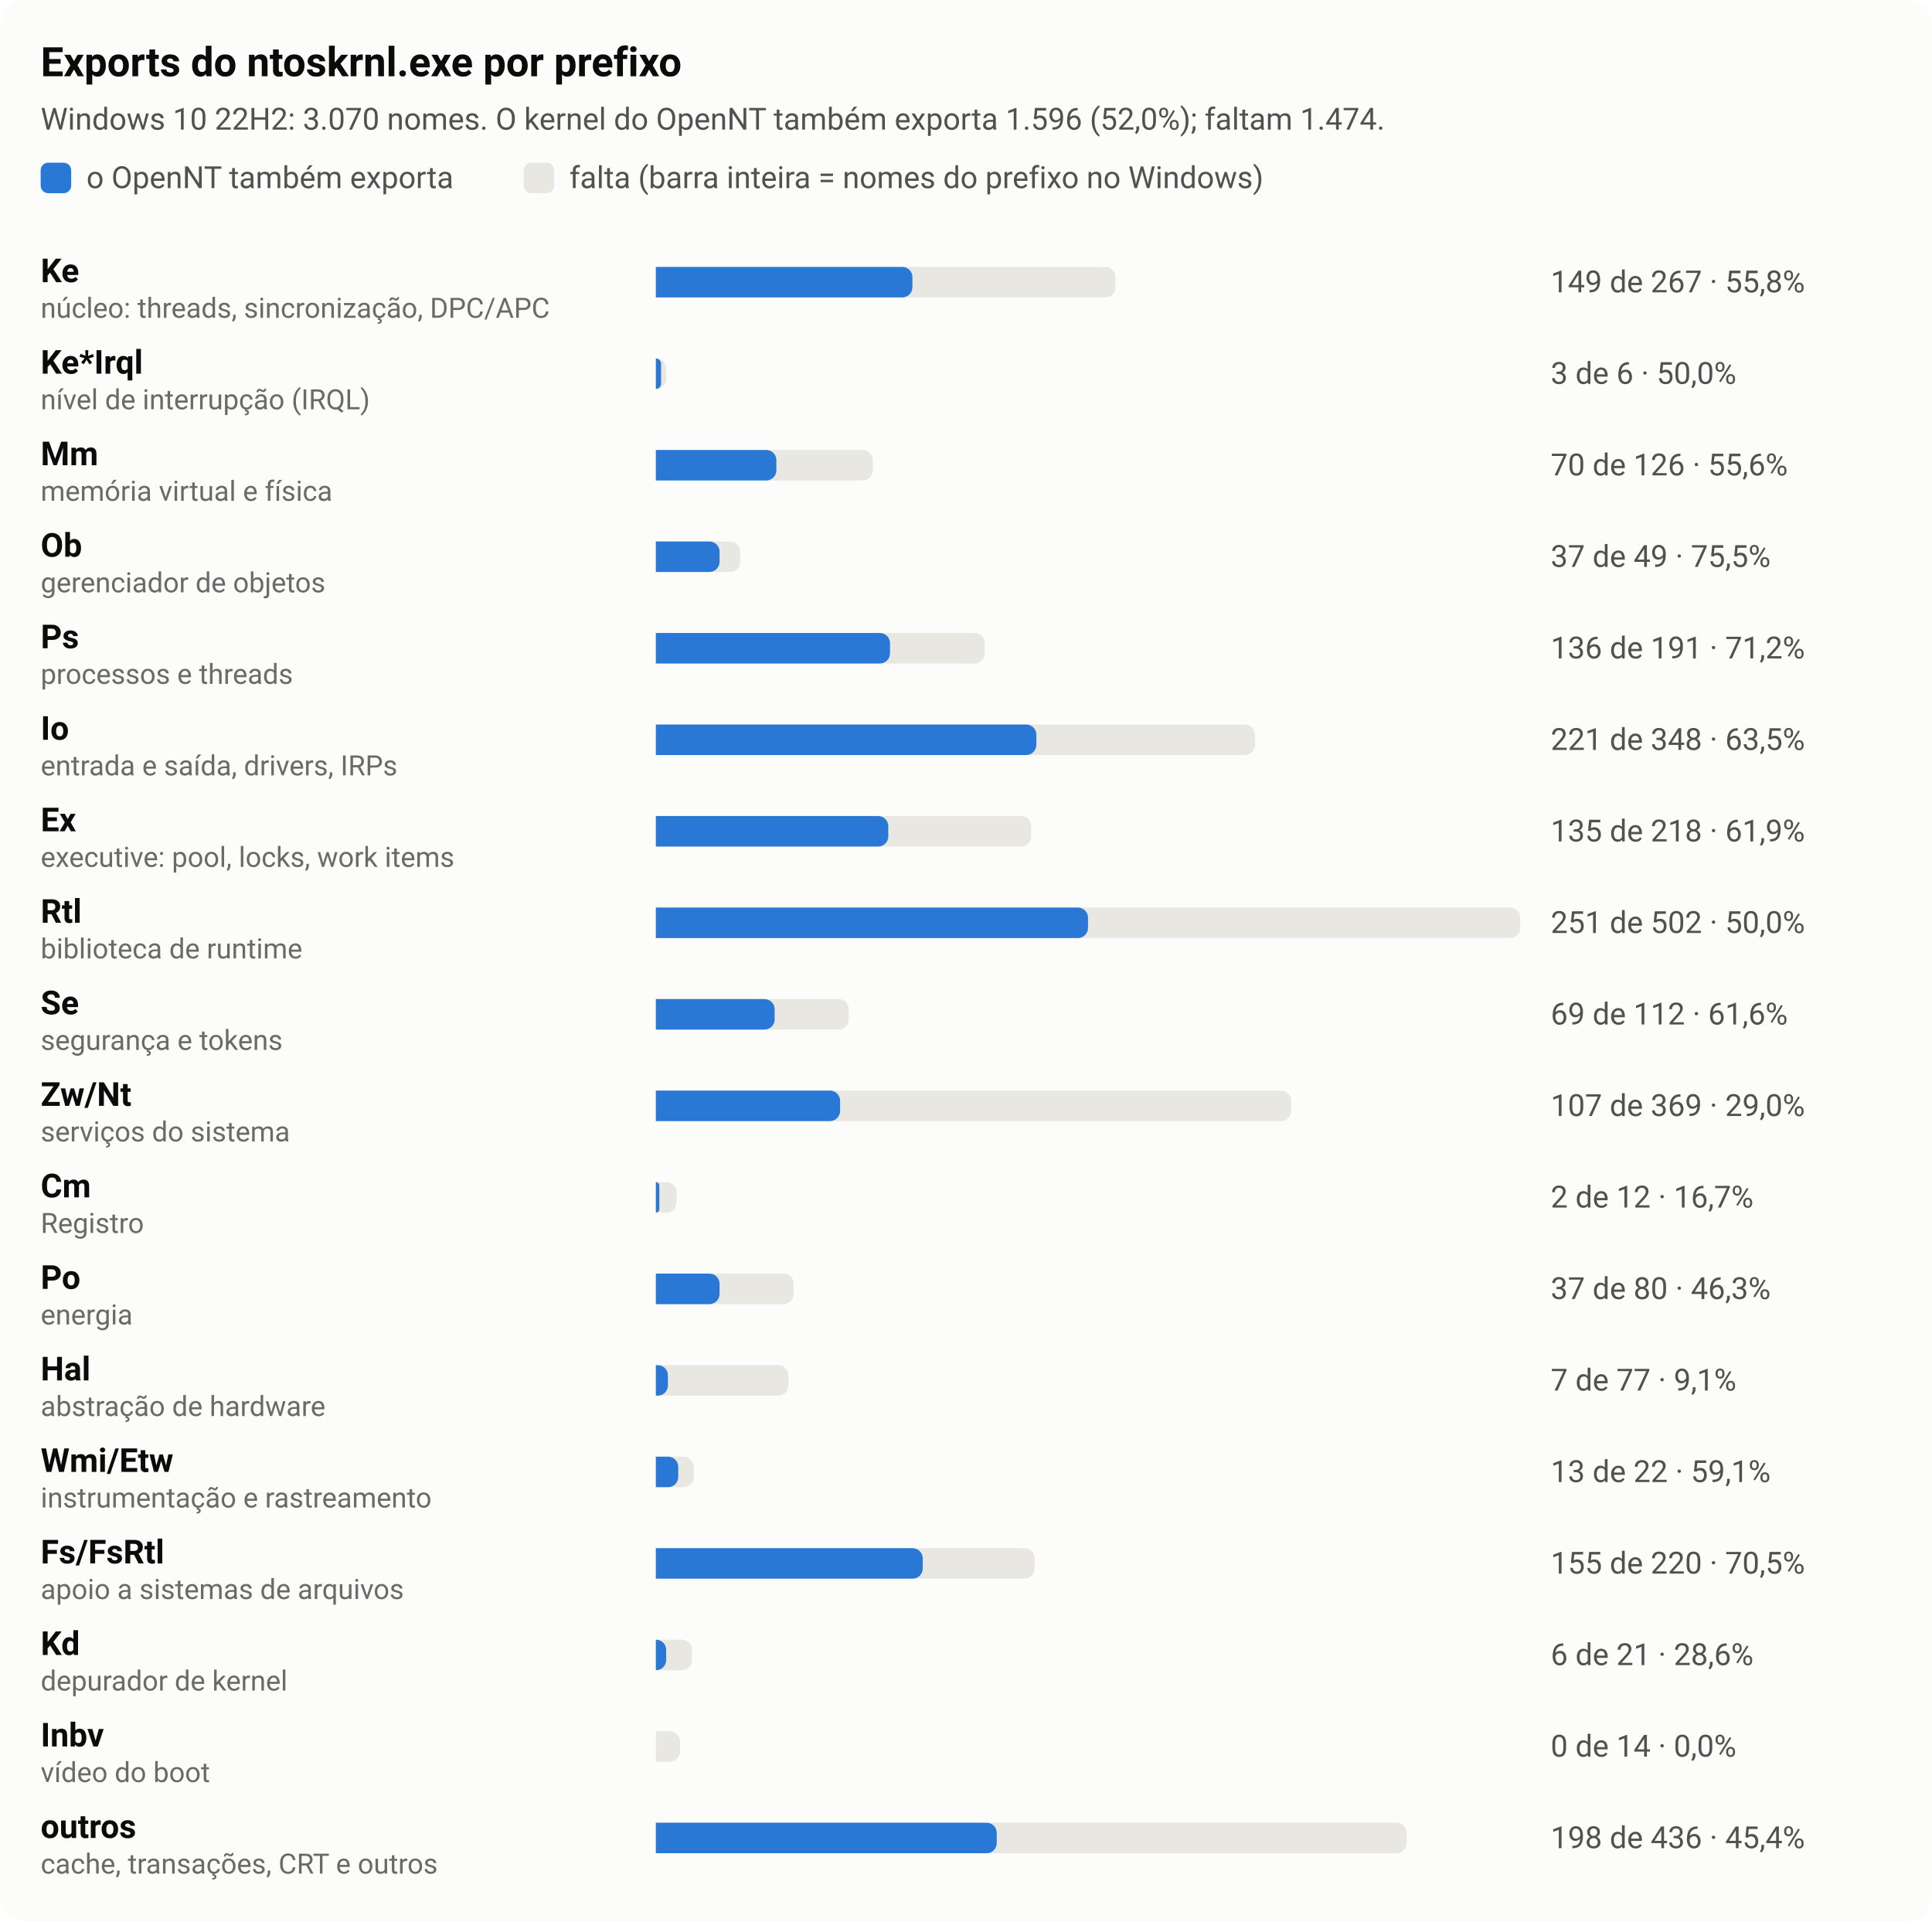
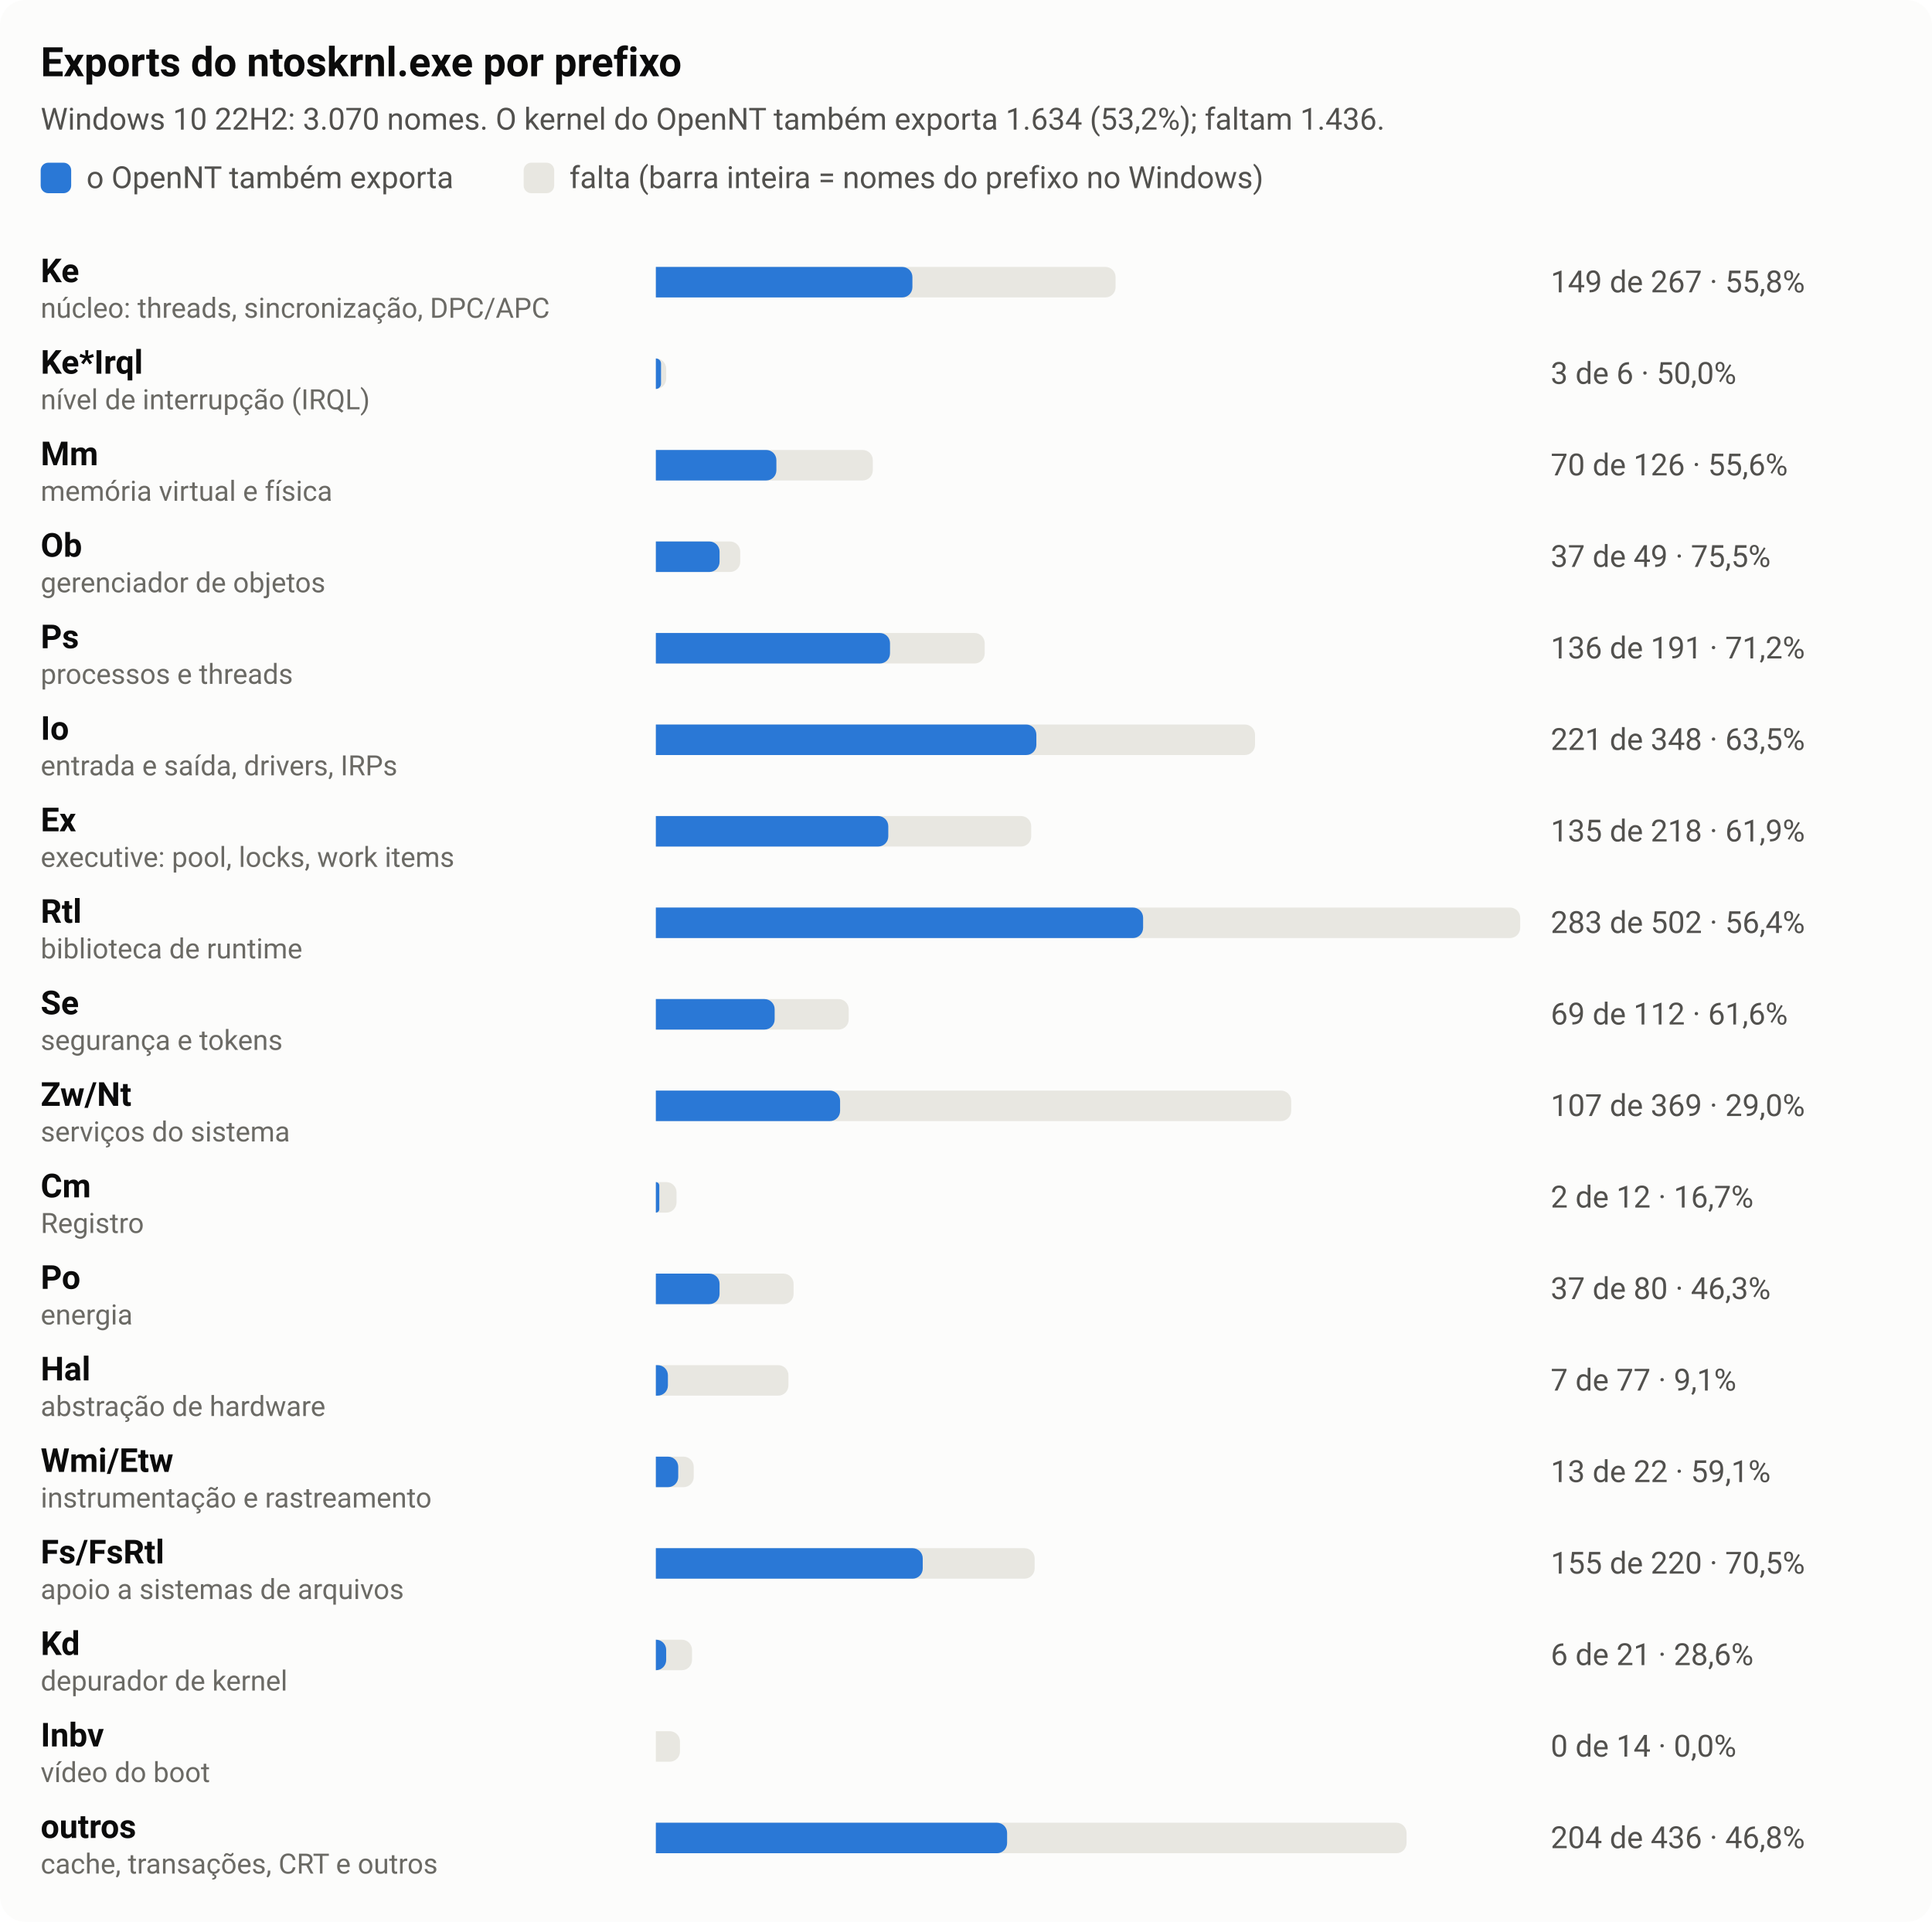
<svg xmlns="http://www.w3.org/2000/svg" width="760" height="756" viewBox="0 0 760 756" role="img" aria-labelledby="pc-title">
  <style>.pc-bg{fill:#fcfcfb}.pc-t{font:600 16px system-ui,-apple-system,Segoe UI,Roboto,sans-serif;fill:#0b0b0b}.pc-s,.pc-v{font:12px system-ui,-apple-system,Segoe UI,Roboto,sans-serif;fill:#52514e}.pc-v{font-variant-numeric:tabular-nums}.pc-l{font:600 13px system-ui,-apple-system,Segoe UI,Roboto,sans-serif;fill:#0b0b0b}.pc-m{font:11px system-ui,-apple-system,Segoe UI,Roboto,sans-serif;fill:#6b6a65}.pc-k{fill:#e8e7e1}.pc-a{fill:#2a78d6}@media (prefers-color-scheme:dark){.pc-bg{fill:#1a1a19}.pc-t,.pc-l{fill:#f0efec}.pc-s,.pc-v{fill:#c3c2b7}.pc-m{fill:#9d9b94}.pc-k{fill:#2c2c2a}.pc-a{fill:#3987e5}}</style>
  <rect class="pc-bg" width="760" height="756" rx="10" />
  <text class="pc-t" x="16" y="30">Exports do ntoskrnl.exe por prefixo</text>
-   <text class="pc-s" x="16" y="51">Windows 10 22H2: 3.070 nomes. O kernel do OpenNT também exporta 1.596 (52,0%); faltam 1.474.</text>
+   <text class="pc-s" x="16" y="51">Windows 10 22H2: 3.070 nomes. O kernel do OpenNT também exporta 1.634 (53,2%); faltam 1.436.</text>
  <rect class="pc-a" x="16" y="64" width="12" height="12" rx="3" />
  <text class="pc-v" x="34" y="74">o OpenNT também exporta</text>
  <rect class="pc-k" x="206" y="64" width="12" height="12" rx="3" />
  <text class="pc-v" x="224" y="74">falta (barra inteira = nomes do prefixo no Windows)</text>
  <g>
    <text class="pc-l" x="16" y="111">Ke</text>
    <text class="pc-m" x="16" y="125">núcleo: threads, sincronização, DPC/APC</text>
    <path class="pc-k" d="M258.0 105.0h176.84a4 4 0 0 1 4 4v4a4 4 0 0 1 -4 4h-176.84z" />
    <path class="pc-a" d="M258.0 105.0h96.92a4 4 0 0 1 4 4v4a4 4 0 0 1 -4 4h-96.92z" />
    <text class="pc-v" x="610" y="115">149 de 267 · 55,8%</text>
  </g>
  <g>
    <text class="pc-l" x="16" y="147">Ke*Irql</text>
    <text class="pc-m" x="16" y="161">nível de interrupção (IRQL)</text>
    <path class="pc-k" d="M258.0 141.0h0.06a4 4 0 0 1 4 4v4a4 4 0 0 1 -4 4h-0.06z" />
    <path class="pc-a" d="M258.0 141.0h0.00a2.032 2.032 0 0 1 2.032 2.032v7.936a2.032 2.032 0 0 1 -2.032 2.032h-0.00z" />
    <text class="pc-v" x="610" y="151">3 de 6 · 50,0%</text>
  </g>
  <g>
    <text class="pc-l" x="16" y="183">Mm</text>
    <text class="pc-m" x="16" y="197">memória virtual e física</text>
    <path class="pc-k" d="M258.0 177.0h81.34a4 4 0 0 1 4 4v4a4 4 0 0 1 -4 4h-81.34z" />
    <path class="pc-a" d="M258.0 177.0h43.41a4 4 0 0 1 4 4v4a4 4 0 0 1 -4 4h-43.41z" />
    <text class="pc-v" x="610" y="187">70 de 126 · 55,6%</text>
  </g>
  <g>
    <text class="pc-l" x="16" y="219">Ob</text>
    <text class="pc-m" x="16" y="233">gerenciador de objetos</text>
    <path class="pc-k" d="M258.0 213.0h29.19a4 4 0 0 1 4 4v4a4 4 0 0 1 -4 4h-29.19z" />
    <path class="pc-a" d="M258.0 213.0h21.06a4 4 0 0 1 4 4v4a4 4 0 0 1 -4 4h-21.06z" />
    <text class="pc-v" x="610" y="223">37 de 49 · 75,5%</text>
  </g>
  <g>
    <text class="pc-l" x="16" y="255">Ps</text>
    <text class="pc-m" x="16" y="269">processos e threads</text>
    <path class="pc-k" d="M258.0 249.0h125.36a4 4 0 0 1 4 4v4a4 4 0 0 1 -4 4h-125.36z" />
    <path class="pc-a" d="M258.0 249.0h88.11a4 4 0 0 1 4 4v4a4 4 0 0 1 -4 4h-88.11z" />
    <text class="pc-v" x="610" y="259">136 de 191 · 71,2%</text>
  </g>
  <g>
    <text class="pc-l" x="16" y="291">Io</text>
    <text class="pc-m" x="16" y="305">entrada e saída, drivers, IRPs</text>
    <path class="pc-k" d="M258.0 285.0h231.70a4 4 0 0 1 4 4v4a4 4 0 0 1 -4 4h-231.70z" />
    <path class="pc-a" d="M258.0 285.0h145.68a4 4 0 0 1 4 4v4a4 4 0 0 1 -4 4h-145.68z" />
    <text class="pc-v" x="610" y="295">221 de 348 · 63,5%</text>
  </g>
  <g>
    <text class="pc-l" x="16" y="327">Ex</text>
    <text class="pc-m" x="16" y="341">executive: pool, locks, work items</text>
    <path class="pc-k" d="M258.0 321.0h143.65a4 4 0 0 1 4 4v4a4 4 0 0 1 -4 4h-143.65z" />
    <path class="pc-a" d="M258.0 321.0h87.43a4 4 0 0 1 4 4v4a4 4 0 0 1 -4 4h-87.43z" />
    <text class="pc-v" x="610" y="331">135 de 218 · 61,9%</text>
  </g>
  <g>
    <text class="pc-l" x="16" y="363">Rtl</text>
    <text class="pc-m" x="16" y="377">biblioteca de runtime</text>
    <path class="pc-k" d="M258.0 357.0h336.00a4 4 0 0 1 4 4v4a4 4 0 0 1 -4 4h-336.00z" />
-     <path class="pc-a" d="M258.0 357.0h166.00a4 4 0 0 1 4 4v4a4 4 0 0 1 -4 4h-166.00z" />
-     <text class="pc-v" x="610" y="367">251 de 502 · 50,0%</text>
+     <path class="pc-a" d="M258.0 357.0h187.67a4 4 0 0 1 4 4v4a4 4 0 0 1 -4 4h-187.67z" />
+     <text class="pc-v" x="610" y="367">283 de 502 · 56,4%</text>
  </g>
  <g>
    <text class="pc-l" x="16" y="399">Se</text>
    <text class="pc-m" x="16" y="413">segurança e tokens</text>
    <path class="pc-k" d="M258.0 393.0h71.86a4 4 0 0 1 4 4v4a4 4 0 0 1 -4 4h-71.86z" />
    <path class="pc-a" d="M258.0 393.0h42.73a4 4 0 0 1 4 4v4a4 4 0 0 1 -4 4h-42.73z" />
    <text class="pc-v" x="610" y="403">69 de 112 · 61,6%</text>
  </g>
  <g>
    <text class="pc-l" x="16" y="435">Zw/Nt</text>
    <text class="pc-m" x="16" y="449">serviços do sistema</text>
    <path class="pc-k" d="M258.0 429.0h245.92a4 4 0 0 1 4 4v4a4 4 0 0 1 -4 4h-245.92z" />
    <path class="pc-a" d="M258.0 429.0h68.47a4 4 0 0 1 4 4v4a4 4 0 0 1 -4 4h-68.47z" />
    <text class="pc-v" x="610" y="439">107 de 369 · 29,0%</text>
  </g>
  <g>
    <text class="pc-l" x="16" y="471">Cm</text>
    <text class="pc-m" x="16" y="485">Registro</text>
    <path class="pc-k" d="M258.0 465.0h4.13a4 4 0 0 1 4 4v4a4 4 0 0 1 -4 4h-4.13z" />
    <path class="pc-a" d="M258.0 465.0h0.00a1.355 1.355 0 0 1 1.355 1.355v9.291a1.355 1.355 0 0 1 -1.355 1.355h-0.00z" />
    <text class="pc-v" x="610" y="475">2 de 12 · 16,7%</text>
  </g>
  <g>
    <text class="pc-l" x="16" y="507">Po</text>
    <text class="pc-m" x="16" y="521">energia</text>
    <path class="pc-k" d="M258.0 501.0h50.18a4 4 0 0 1 4 4v4a4 4 0 0 1 -4 4h-50.18z" />
    <path class="pc-a" d="M258.0 501.0h21.06a4 4 0 0 1 4 4v4a4 4 0 0 1 -4 4h-21.06z" />
    <text class="pc-v" x="610" y="511">37 de 80 · 46,3%</text>
  </g>
  <g>
    <text class="pc-l" x="16" y="543">Hal</text>
    <text class="pc-m" x="16" y="557">abstração de hardware</text>
    <path class="pc-k" d="M258.0 537.0h48.15a4 4 0 0 1 4 4v4a4 4 0 0 1 -4 4h-48.15z" />
    <path class="pc-a" d="M258.0 537.0h0.74a4 4 0 0 1 4 4v4a4 4 0 0 1 -4 4h-0.74z" />
    <text class="pc-v" x="610" y="547">7 de 77 · 9,1%</text>
  </g>
  <g>
    <text class="pc-l" x="16" y="579">Wmi/Etw</text>
    <text class="pc-m" x="16" y="593">instrumentação e rastreamento</text>
    <path class="pc-k" d="M258.0 573.0h10.90a4 4 0 0 1 4 4v4a4 4 0 0 1 -4 4h-10.90z" />
    <path class="pc-a" d="M258.0 573.0h4.80a4 4 0 0 1 4 4v4a4 4 0 0 1 -4 4h-4.80z" />
    <text class="pc-v" x="610" y="583">13 de 22 · 59,1%</text>
  </g>
  <g>
    <text class="pc-l" x="16" y="615">Fs/FsRtl</text>
    <text class="pc-m" x="16" y="629">apoio a sistemas de arquivos</text>
    <path class="pc-k" d="M258.0 609.0h145.00a4 4 0 0 1 4 4v4a4 4 0 0 1 -4 4h-145.00z" />
    <path class="pc-a" d="M258.0 609.0h100.98a4 4 0 0 1 4 4v4a4 4 0 0 1 -4 4h-100.98z" />
    <text class="pc-v" x="610" y="619">155 de 220 · 70,5%</text>
  </g>
  <g>
    <text class="pc-l" x="16" y="651">Kd</text>
    <text class="pc-m" x="16" y="665">depurador de kernel</text>
    <path class="pc-k" d="M258.0 645.0h10.22a4 4 0 0 1 4 4v4a4 4 0 0 1 -4 4h-10.22z" />
    <path class="pc-a" d="M258.0 645.0h0.06a4 4 0 0 1 4 4v4a4 4 0 0 1 -4 4h-0.06z" />
    <text class="pc-v" x="610" y="655">6 de 21 · 28,6%</text>
  </g>
  <g>
    <text class="pc-l" x="16" y="687">Inbv</text>
    <text class="pc-m" x="16" y="701">vídeo do boot</text>
    <path class="pc-k" d="M258.0 681.0h5.48a4 4 0 0 1 4 4v4a4 4 0 0 1 -4 4h-5.48z" />
    <path class="pc-a" d="" />
    <text class="pc-v" x="610" y="691">0 de 14 · 0,0%</text>
  </g>
  <g>
    <text class="pc-l" x="16" y="723">outros</text>
    <text class="pc-m" x="16" y="737">cache, transações, CRT e outros</text>
    <path class="pc-k" d="M258.0 717.0h291.30a4 4 0 0 1 4 4v4a4 4 0 0 1 -4 4h-291.30z" />
-     <path class="pc-a" d="M258.0 717.0h130.10a4 4 0 0 1 4 4v4a4 4 0 0 1 -4 4h-130.10z" />
-     <text class="pc-v" x="610" y="727">198 de 436 · 45,4%</text>
+     <path class="pc-a" d="M258.0 717.0h134.17a4 4 0 0 1 4 4v4a4 4 0 0 1 -4 4h-134.17z" />
+     <text class="pc-v" x="610" y="727">204 de 436 · 46,8%</text>
  </g>
</svg>
